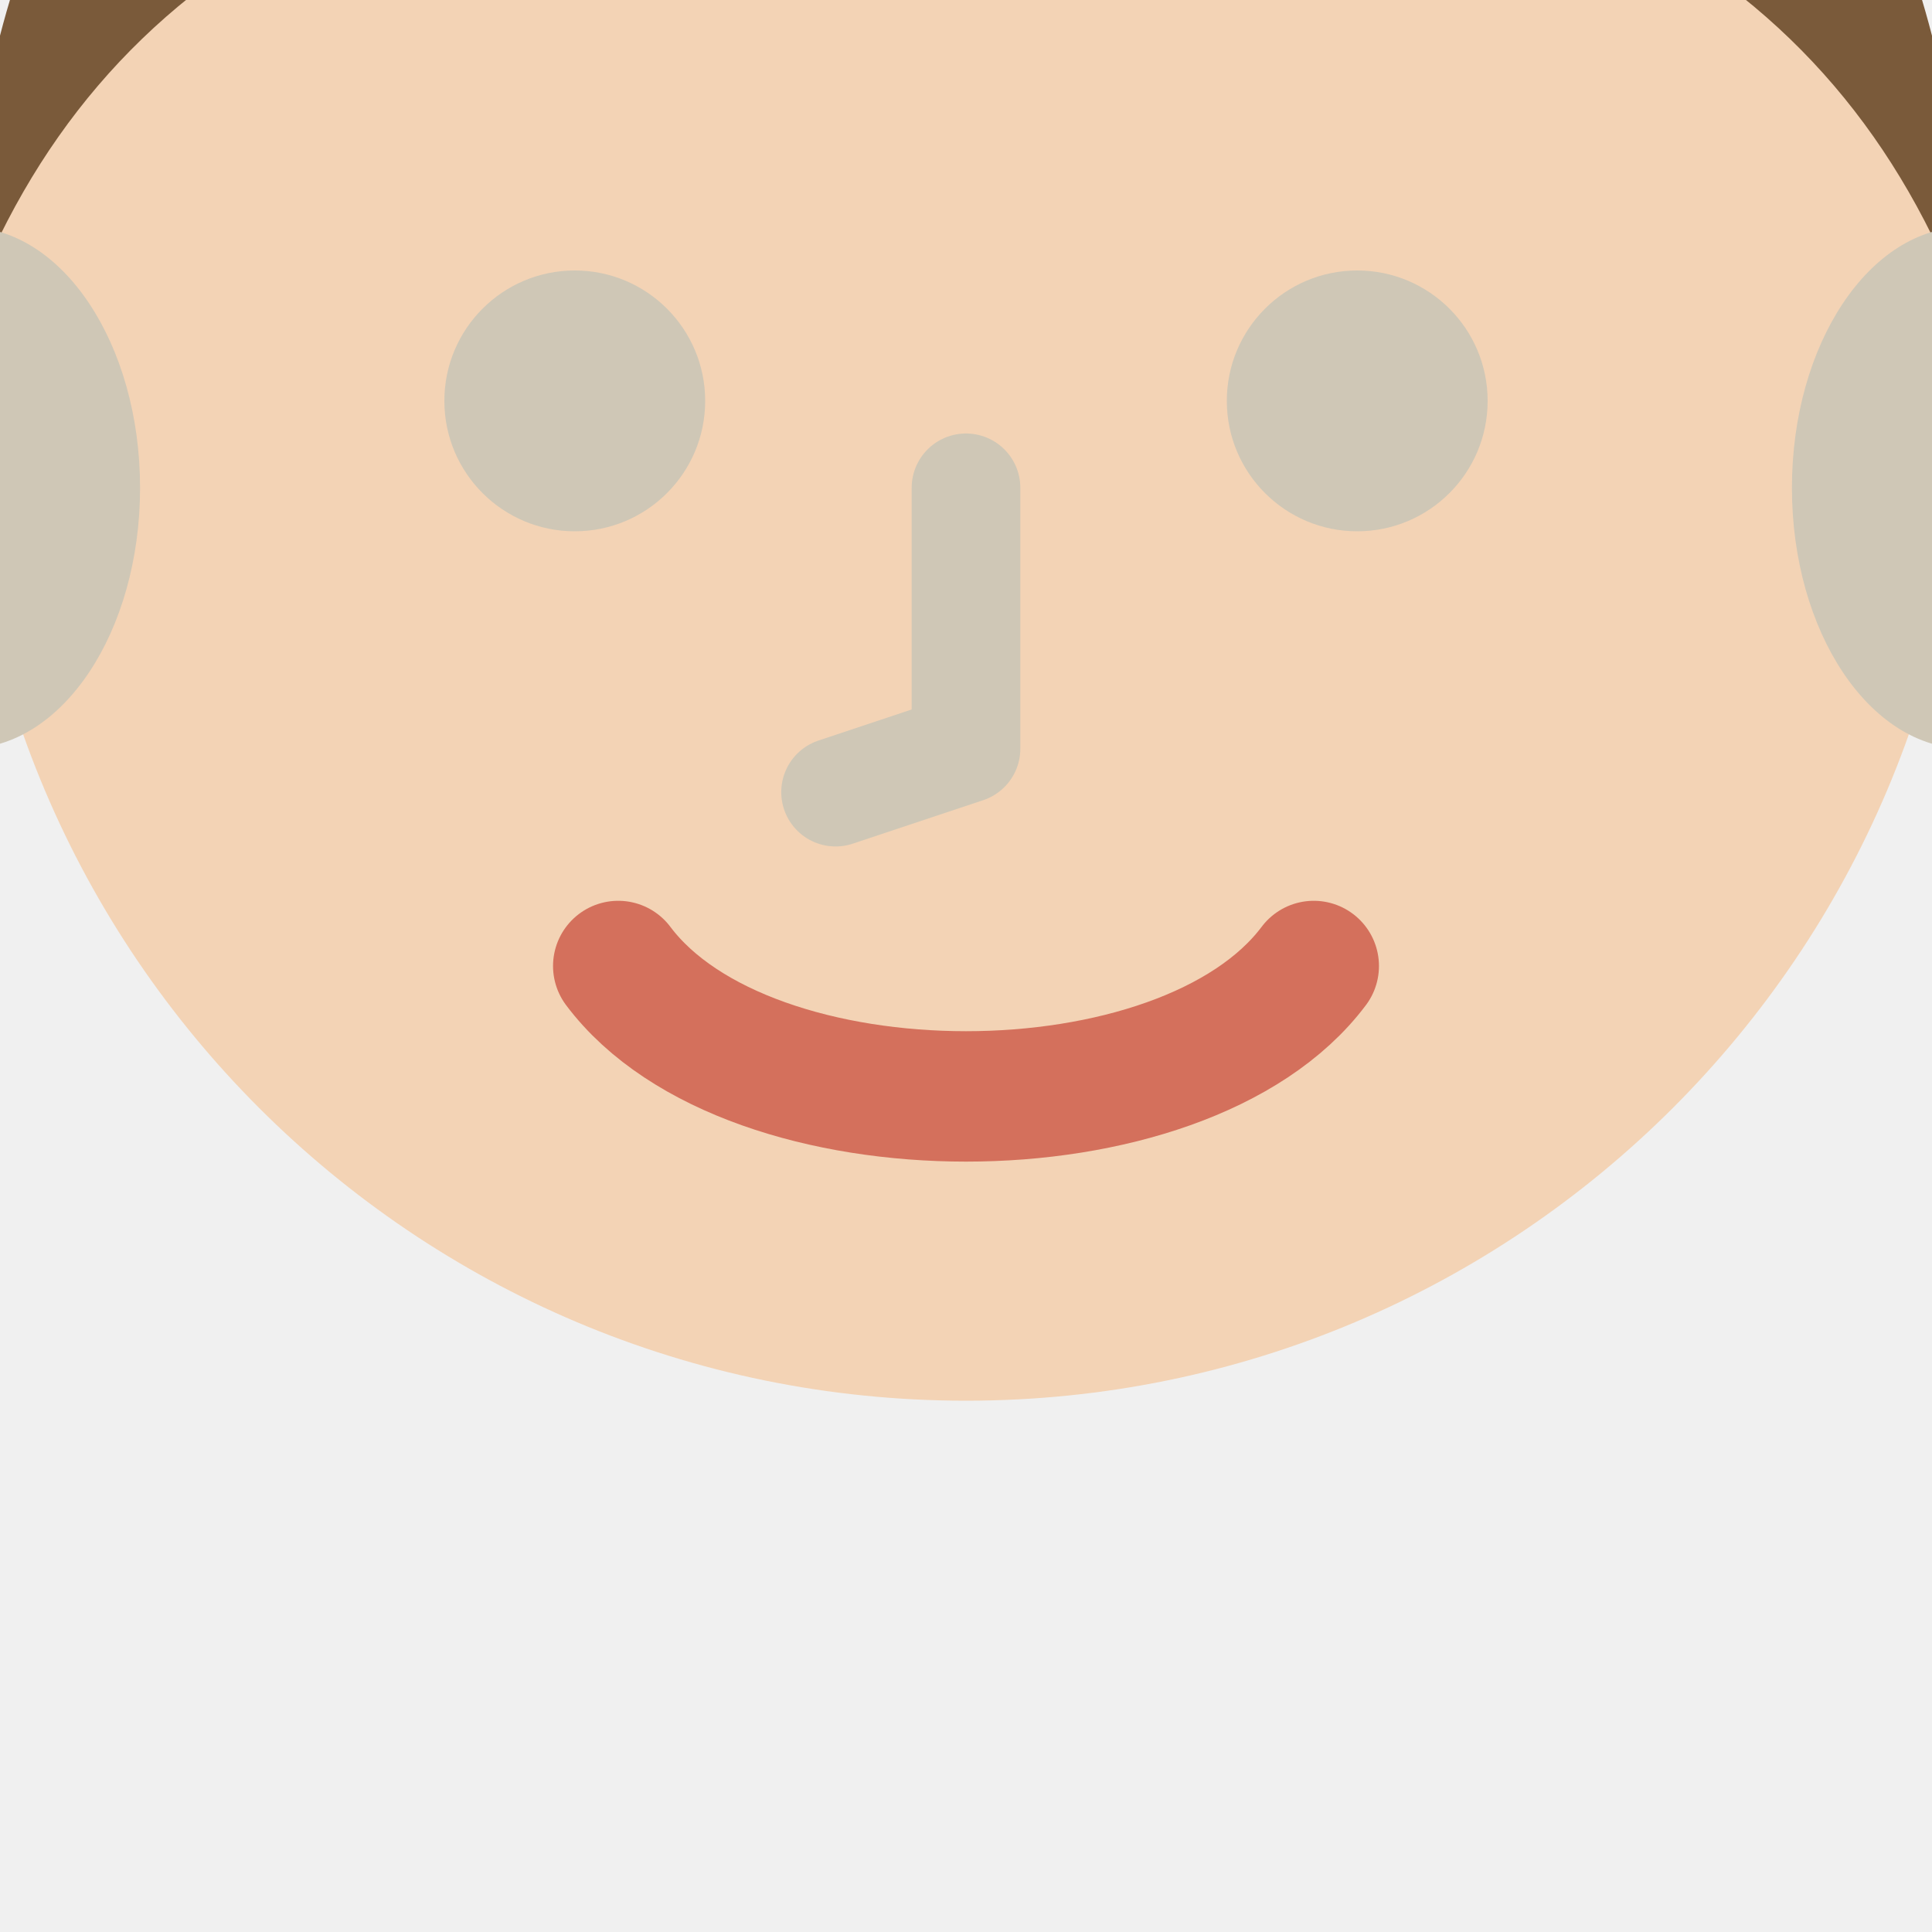
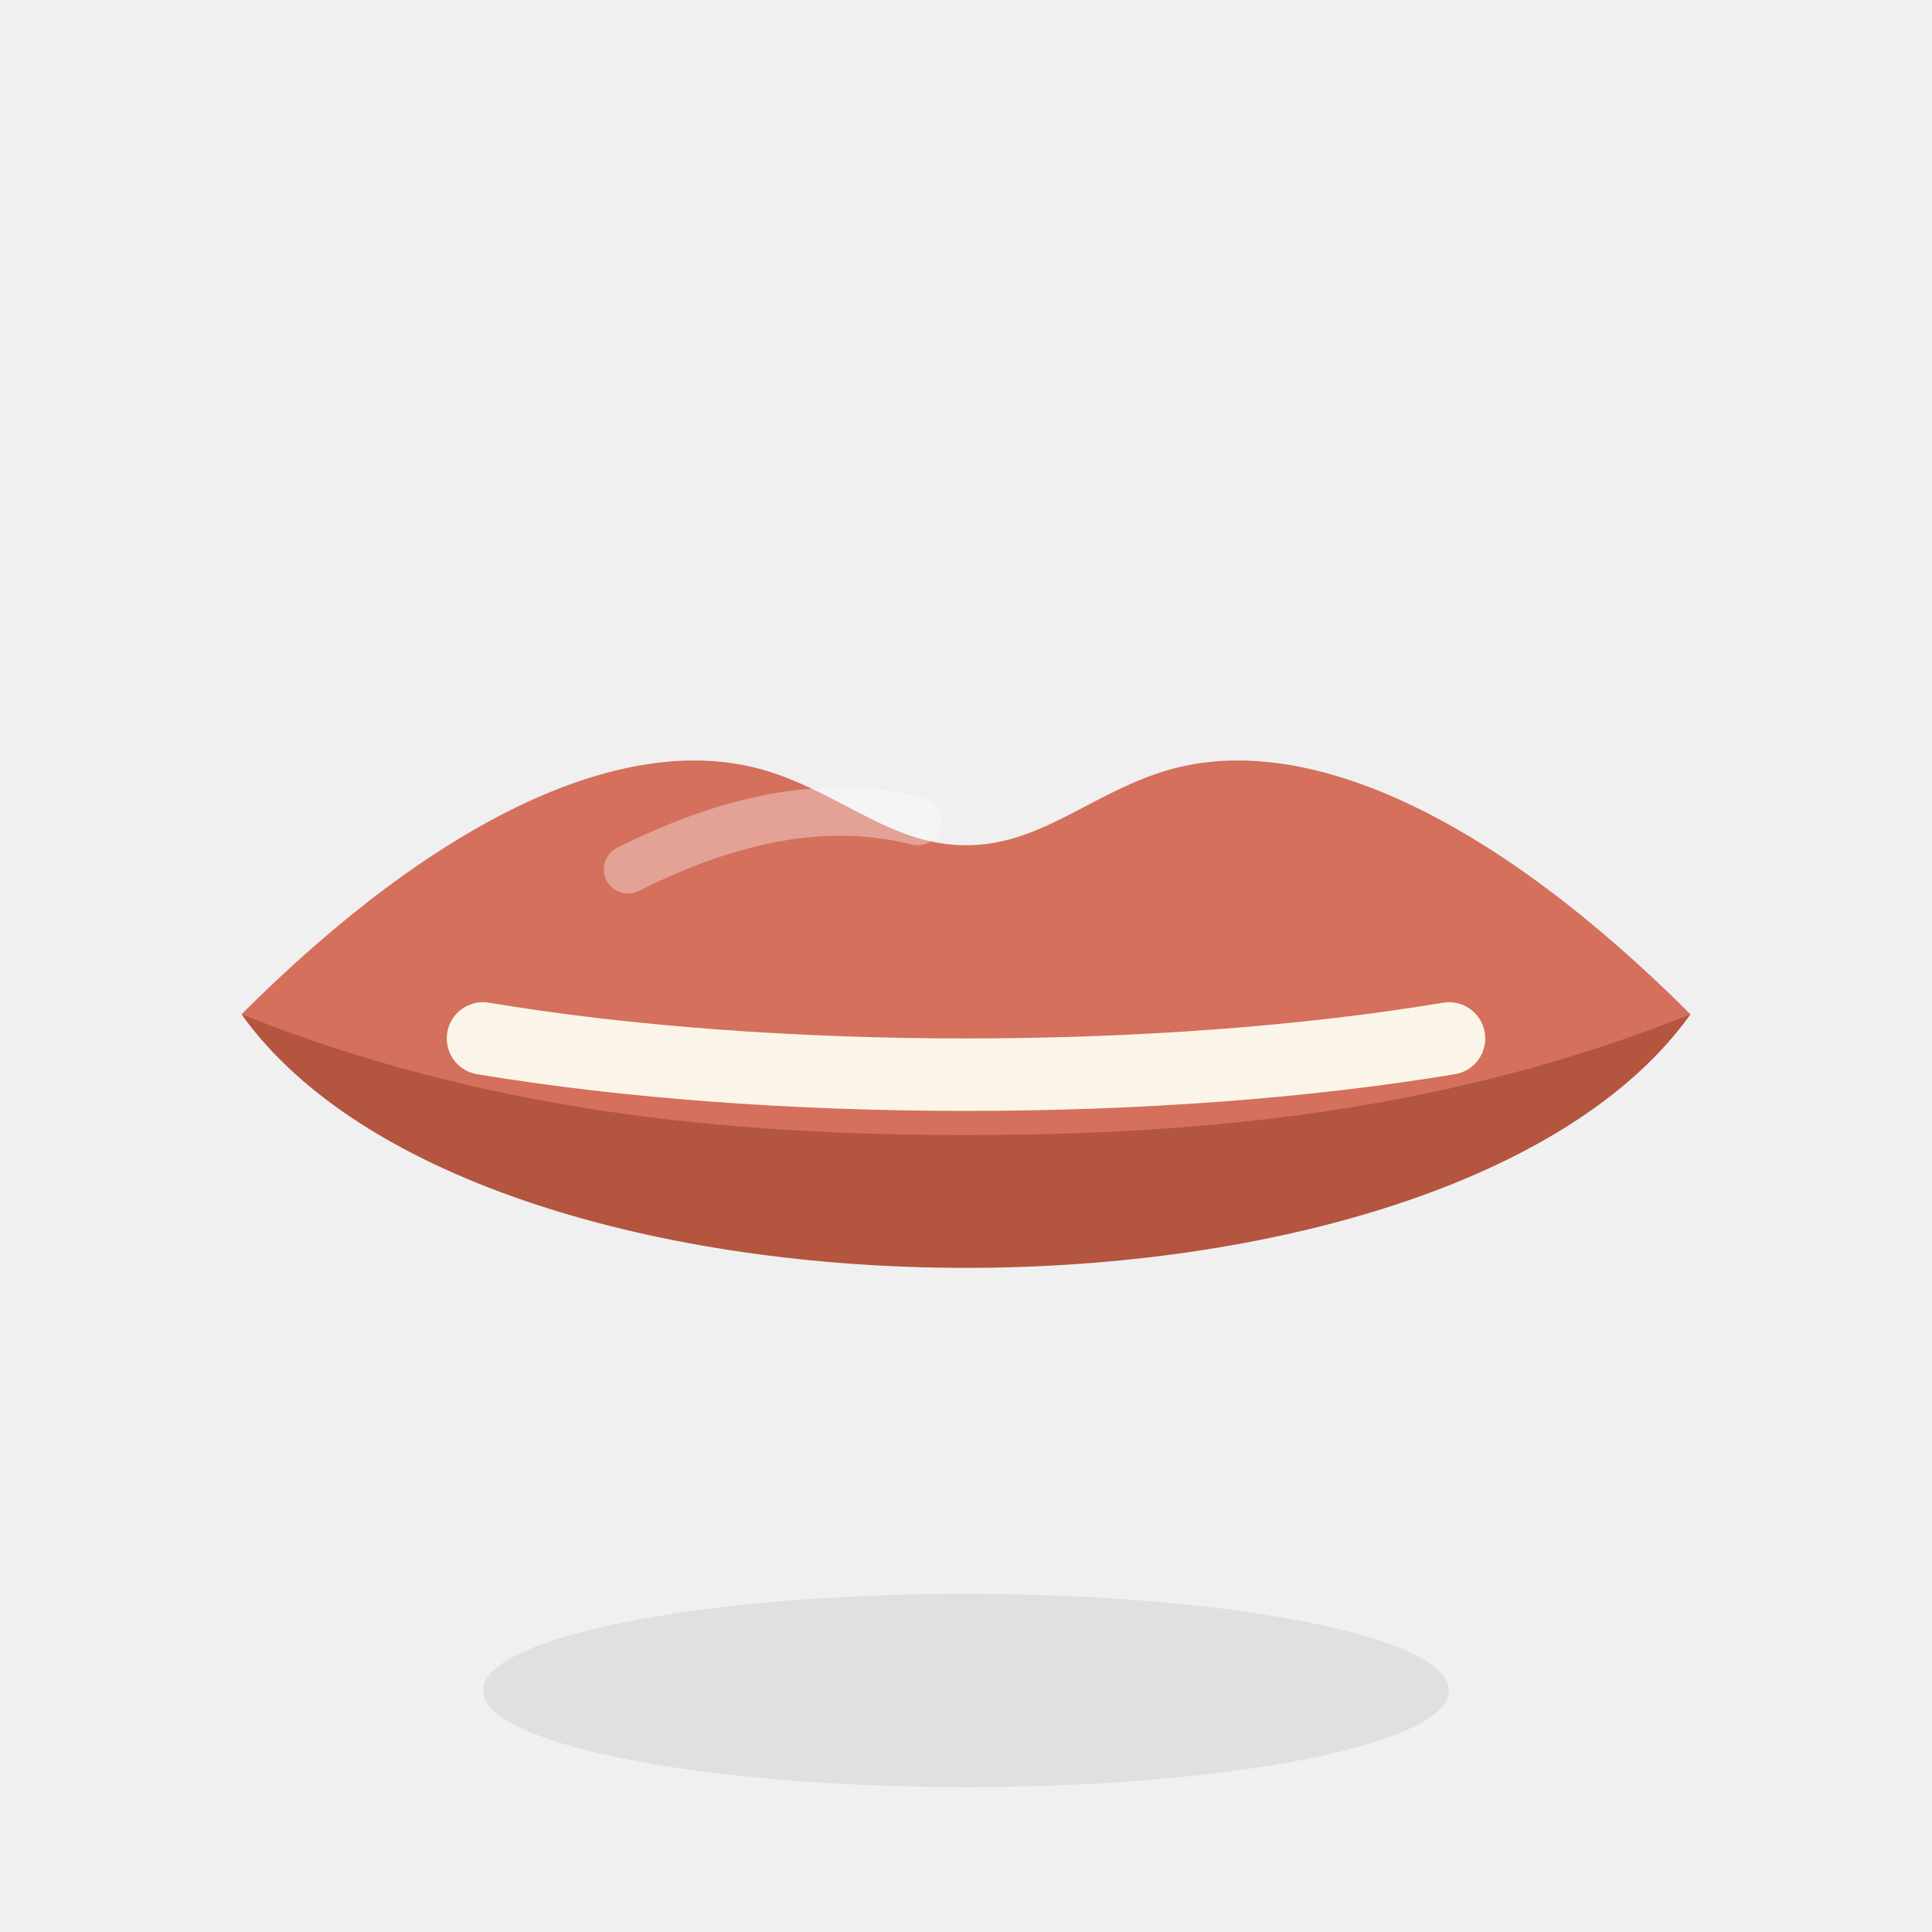
<svg xmlns="http://www.w3.org/2000/svg" viewBox="0 0 80 80" width="80" height="80" role="img" aria-label="입">
-   <g transform="translate(40 40) scale(1.8) translate(-40 -55)">
-     <circle cx="40" cy="42" r="23" fill="#F3D3B5" />
-     <path d="M17 40c0-14 10-22 23-22s23 8 23 22c-3-8-10-12-23-12S20 32 17 40z" fill="#7A5A3A" />
-     <ellipse cx="17" cy="44" rx="4" ry="6" fill="#CFC7B6" />
-     <ellipse cx="63" cy="44" rx="4" ry="6" fill="#CFC7B6" />
-     <circle cx="31" cy="42" r="3" fill="#CFC7B6" />
-     <circle cx="49" cy="42" r="3" fill="#CFC7B6" />
-     <path d="M40 44v6l-3 1" stroke="#CFC7B6" stroke-width="2.5" stroke-linecap="round" stroke-linejoin="round" fill="none" />
-     <path d="M32 55c3 4 13 4 16 0" stroke="#D4705C" stroke-width="3" stroke-linecap="round" fill="none" />
-   </g>
+   <ellipse cx="40" cy="70" rx="20" ry="4" fill="#000" opacity=".07" />
+   <path d="M10 42c8-8 16-12 22-10 3 1 5 3 8 3s5-2 8-3c6-2 14 2 22 10-8 4-20 6-30 6S18 46 10 42z" fill="#D4705C" />
+   <path d="M10 42c10 14 50 14 60 0-10 4-20 5-30 5S20 46 10 42z" fill="#B4553F" />
+   <path d="M20 43c12 2 28 2 40 0" stroke="#FBF5E9" stroke-width="3" stroke-linecap="round" fill="none" />
+   <path d="M26 36c4-2 8-3 12-2" stroke="#fff" stroke-width="2" stroke-linecap="round" fill="none" opacity=".35" />
</svg>
